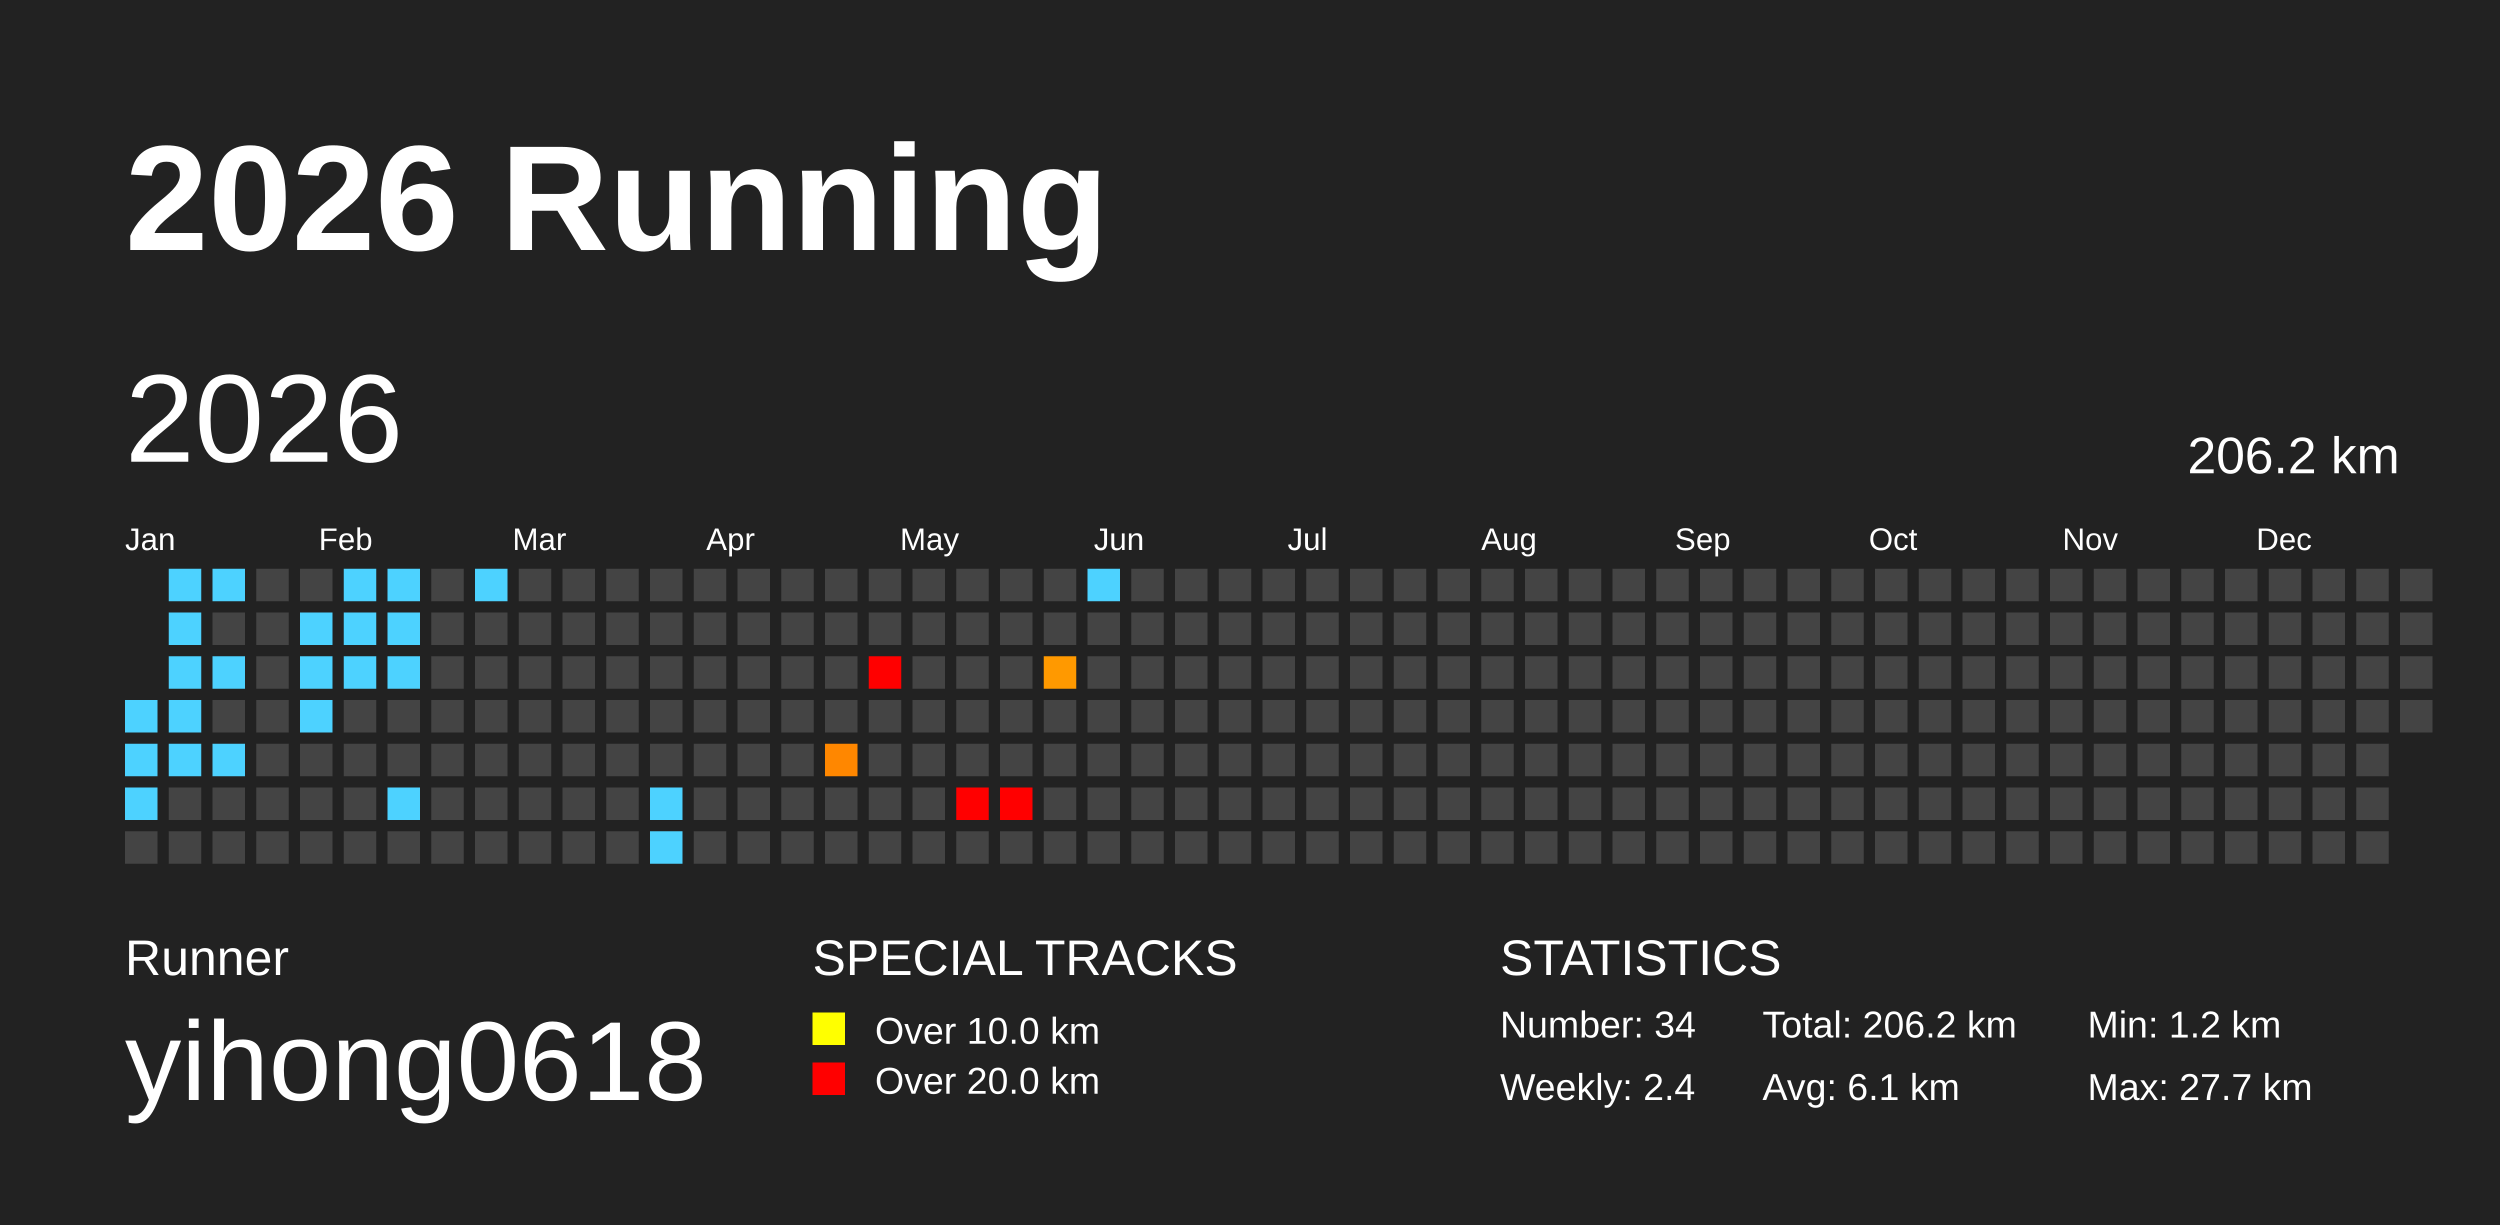
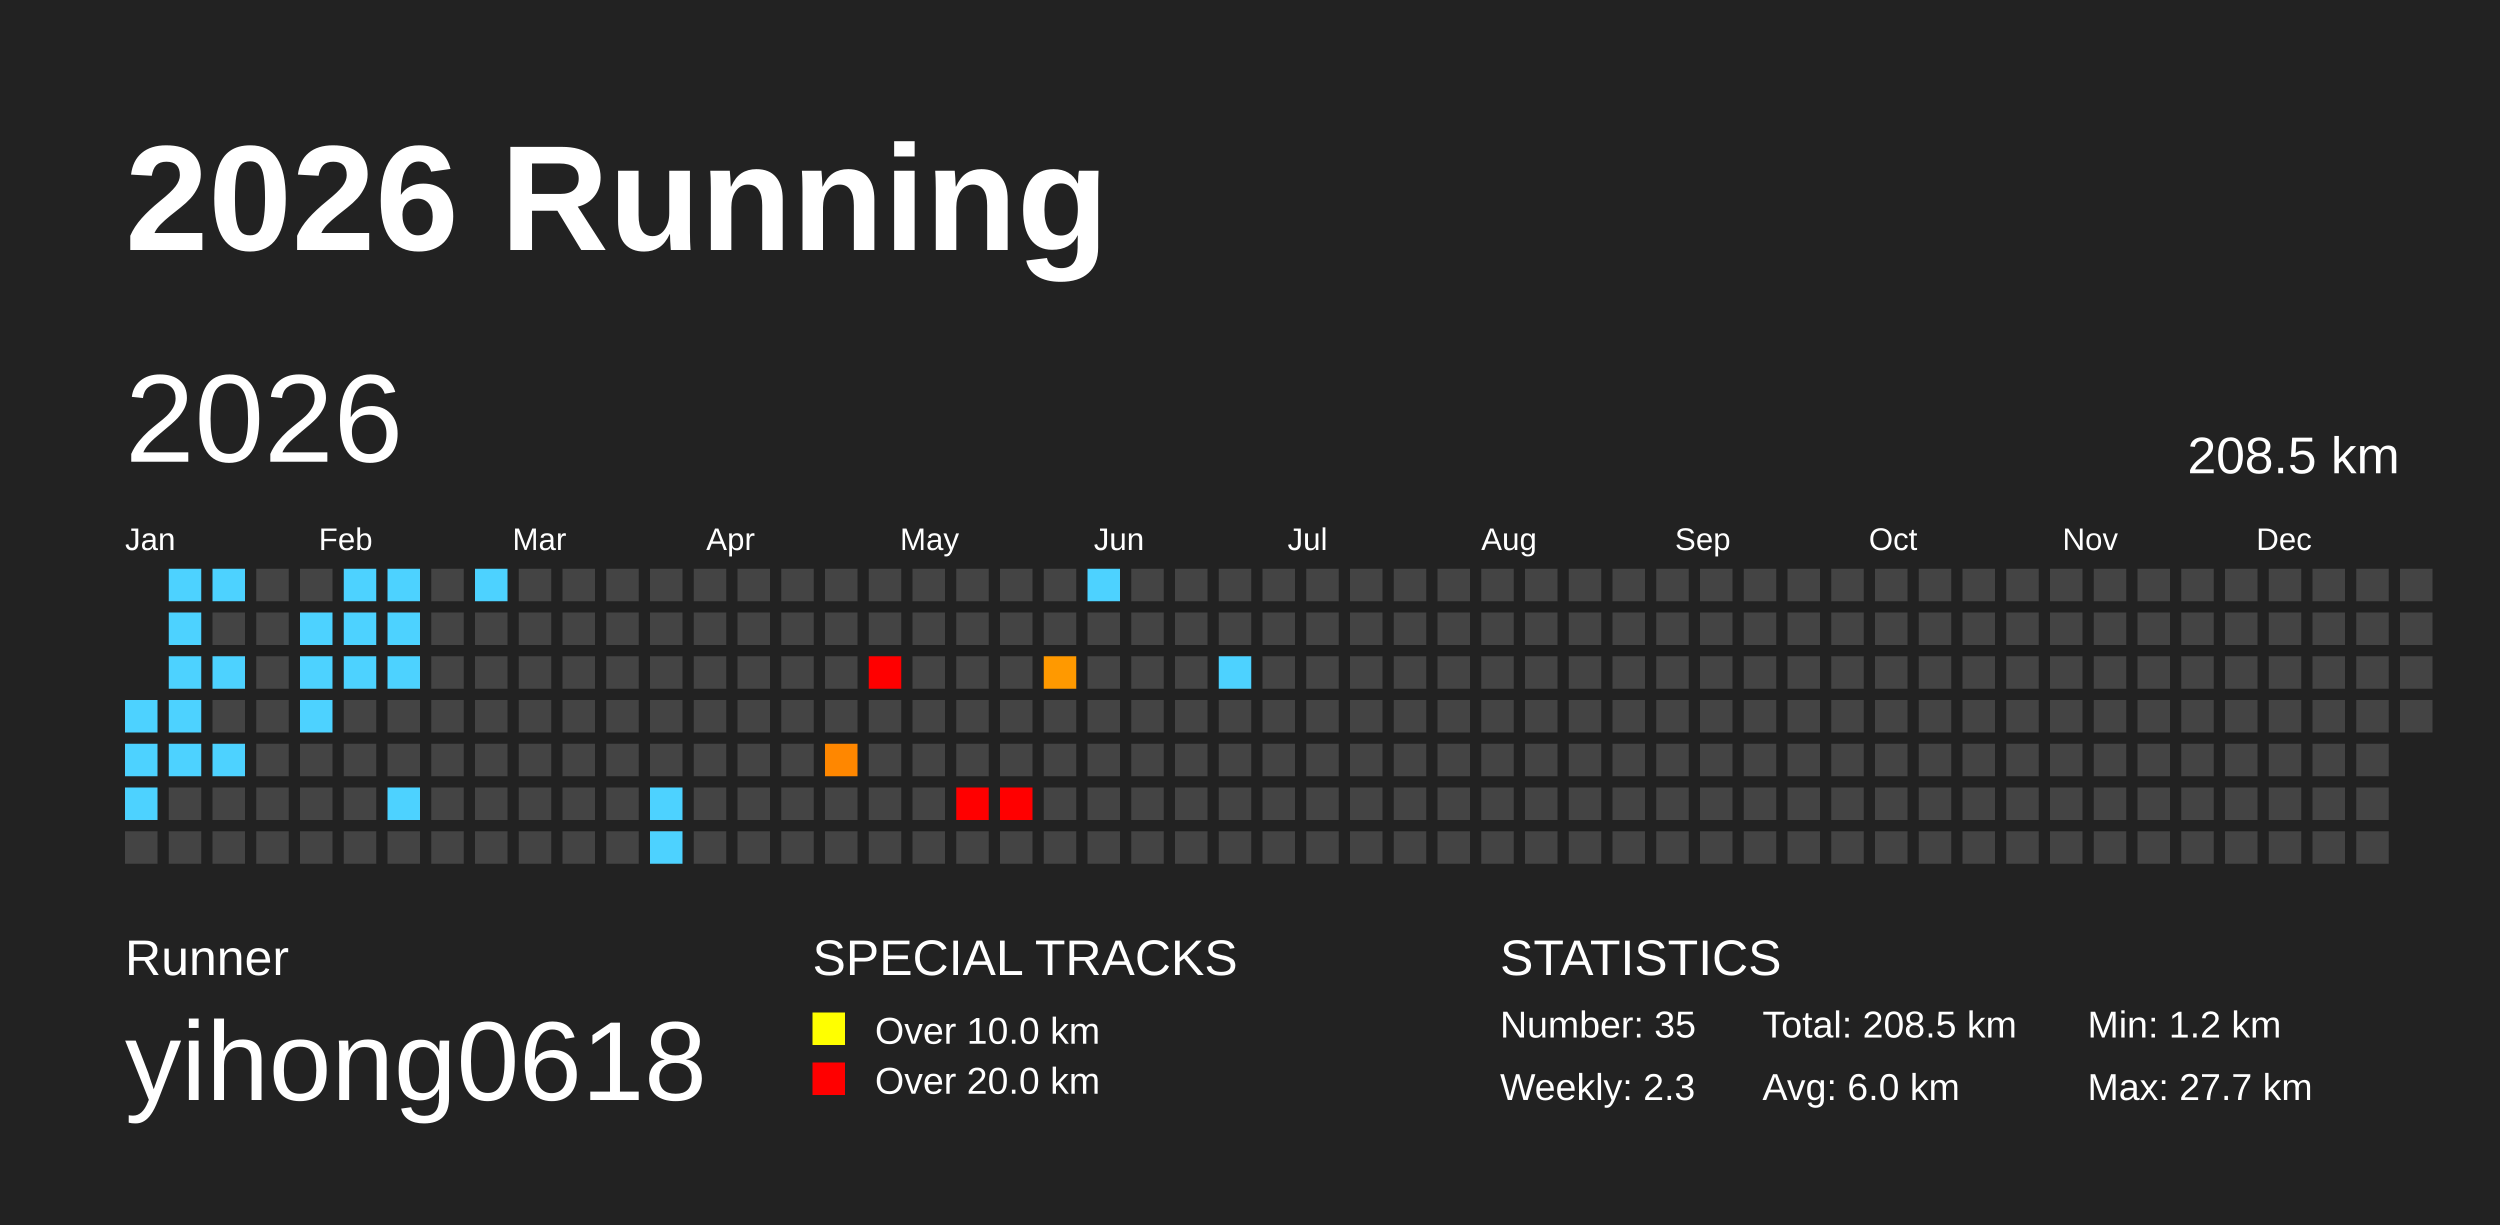
<svg xmlns="http://www.w3.org/2000/svg" baseProfile="full" height="98mm" version="1.1" viewBox="0,0,200,98" width="200mm">
  <defs />
  <rect fill="#222222" height="98" width="200" x="0" y="0" />
  <text fill="#FFFFFF" style="font-size:12px; font-family:Arial; font-weight:bold;" x="10" y="20">2026 Running</text>
  <text fill="#FFFFFF" style="font-size:4px; font-family:Arial" x="10" y="78">Runner</text>
  <text fill="#FFFFFF" style="font-size:9px; font-family:Arial" x="10" y="88">yihong0618</text>
  <text fill="#FFFFFF" style="font-size:4px; font-family:Arial" x="65" y="78">SPECIAL TRACKS</text>
  <rect fill="yellow" height="2.6" width="2.6" x="65" y="81" />
  <text fill="#FFFFFF" style="font-size:3px; font-family:Arial" x="70" y="83.5">Over 10.0 km</text>
  <rect fill="red" height="2.6" width="2.6" x="65" y="85" />
  <text fill="#FFFFFF" style="font-size:3px; font-family:Arial" x="70" y="87.5">Over 20.0 km</text>
  <text fill="#FFFFFF" style="font-size:4px; font-family:Arial" x="120" y="78">STATISTICS</text>
-   <text fill="#FFFFFF" style="font-size:3px; font-family:Arial" x="120" y="83">Number: 34</text>
-   <text fill="#FFFFFF" style="font-size:3px; font-family:Arial" x="120" y="88">Weekly: 2.4</text>
-   <text fill="#FFFFFF" style="font-size:3px; font-family:Arial" x="141" y="83">Total: 206.2 km</text>
-   <text fill="#FFFFFF" style="font-size:3px; font-family:Arial" x="141" y="88">Avg: 6.1 km</text>
+   <text fill="#FFFFFF" style="font-size:3px; font-family:Arial" x="120" y="83">Number: 35</text>
+   <text fill="#FFFFFF" style="font-size:3px; font-family:Arial" x="120" y="88">Weekly: 2.3</text>
+   <text fill="#FFFFFF" style="font-size:3px; font-family:Arial" x="141" y="83">Total: 208.5 km</text>
+   <text fill="#FFFFFF" style="font-size:3px; font-family:Arial" x="141" y="88">Avg: 6.0 km</text>
  <text fill="#FFFFFF" style="font-size:3px; font-family:Arial" x="167" y="83">Min: 1.2 km</text>
  <text fill="#FFFFFF" style="font-size:3px; font-family:Arial" x="167" y="88">Max: 27.7 km</text>
  <text dominant-baseline="hanging" fill="#FFFFFF" style="font-size:10.0px; font-family:Arial;" x="10" y="30">2026</text>
-   <text dominant-baseline="hanging" fill="#FFFFFF" style="font-size:4.125px; font-family:Arial;" x="175" y="35">206.2 km</text>
+   <text dominant-baseline="hanging" fill="#FFFFFF" style="font-size:4.125px; font-family:Arial;" x="175" y="35">208.5 km</text>
  <text fill="#FFFFFF" style="font-size:2.5px; font-family:Arial" x="10.0" y="44">Jan</text>
  <text fill="#FFFFFF" style="font-size:2.5px; font-family:Arial" x="25.5" y="44">Feb</text>
  <text fill="#FFFFFF" style="font-size:2.5px; font-family:Arial" x="41.0" y="44">Mar</text>
  <text fill="#FFFFFF" style="font-size:2.5px; font-family:Arial" x="56.5" y="44">Apr</text>
  <text fill="#FFFFFF" style="font-size:2.5px; font-family:Arial" x="72.0" y="44">May</text>
  <text fill="#FFFFFF" style="font-size:2.5px; font-family:Arial" x="87.5" y="44">Jun</text>
  <text fill="#FFFFFF" style="font-size:2.5px; font-family:Arial" x="103.0" y="44">Jul</text>
  <text fill="#FFFFFF" style="font-size:2.5px; font-family:Arial" x="118.5" y="44">Aug</text>
  <text fill="#FFFFFF" style="font-size:2.5px; font-family:Arial" x="134.0" y="44">Sep</text>
  <text fill="#FFFFFF" style="font-size:2.5px; font-family:Arial" x="149.5" y="44">Oct</text>
  <text fill="#FFFFFF" style="font-size:2.5px; font-family:Arial" x="165.0" y="44">Nov</text>
  <text fill="#FFFFFF" style="font-size:2.5px; font-family:Arial" x="180.5" y="44">Dec</text>
  <rect fill="#4dd2ff" height="2.6" width="2.6" x="10.0" y="56.0" />
  <rect fill="#4dd2ff" height="2.6" width="2.6" x="10.0" y="59.5" />
  <rect fill="#4dd2ff" height="2.6" width="2.6" x="10.0" y="63.0" />
  <rect fill="#444444" height="2.6" width="2.6" x="10.0" y="66.5" />
  <rect fill="#4dd2ff" height="2.6" width="2.6" x="13.5" y="45.5" />
  <rect fill="#4dd2ff" height="2.6" width="2.6" x="13.5" y="49.0" />
  <rect fill="#4dd2ff" height="2.6" width="2.6" x="13.5" y="52.5" />
  <rect fill="#4dd2ff" height="2.6" width="2.6" x="13.5" y="56.0" />
  <rect fill="#4dd2ff" height="2.6" width="2.6" x="13.5" y="59.5" />
  <rect fill="#444444" height="2.6" width="2.6" x="13.5" y="63.0" />
  <rect fill="#444444" height="2.6" width="2.6" x="13.5" y="66.5" />
  <rect fill="#4dd2ff" height="2.6" width="2.6" x="17.0" y="45.5" />
  <rect fill="#444444" height="2.6" width="2.6" x="17.0" y="49.0" />
  <rect fill="#4dd2ff" height="2.6" width="2.6" x="17.0" y="52.5" />
  <rect fill="#444444" height="2.6" width="2.6" x="17.0" y="56.0" />
  <rect fill="#4dd2ff" height="2.6" width="2.6" x="17.0" y="59.5" />
  <rect fill="#444444" height="2.6" width="2.6" x="17.0" y="63.0" />
  <rect fill="#444444" height="2.6" width="2.6" x="17.0" y="66.5" />
  <rect fill="#444444" height="2.6" width="2.6" x="20.5" y="45.5" />
  <rect fill="#444444" height="2.6" width="2.6" x="20.5" y="49.0" />
  <rect fill="#444444" height="2.6" width="2.6" x="20.5" y="52.5" />
  <rect fill="#444444" height="2.6" width="2.6" x="20.5" y="56.0" />
  <rect fill="#444444" height="2.6" width="2.6" x="20.5" y="59.5" />
  <rect fill="#444444" height="2.6" width="2.6" x="20.5" y="63.0" />
  <rect fill="#444444" height="2.6" width="2.6" x="20.5" y="66.5" />
  <rect fill="#444444" height="2.6" width="2.6" x="24.0" y="45.5" />
  <rect fill="#4dd2ff" height="2.6" width="2.6" x="24.0" y="49.0" />
  <rect fill="#4dd2ff" height="2.6" width="2.6" x="24.0" y="52.5" />
  <rect fill="#4dd2ff" height="2.6" width="2.6" x="24.0" y="56.0" />
  <rect fill="#444444" height="2.6" width="2.6" x="24.0" y="59.5" />
  <rect fill="#444444" height="2.6" width="2.6" x="24.0" y="63.0" />
  <rect fill="#444444" height="2.6" width="2.6" x="24.0" y="66.5" />
  <rect fill="#4dd2ff" height="2.6" width="2.6" x="27.5" y="45.5" />
  <rect fill="#4dd2ff" height="2.6" width="2.6" x="27.5" y="49.0" />
  <rect fill="#4dd2ff" height="2.6" width="2.6" x="27.5" y="52.5" />
  <rect fill="#444444" height="2.6" width="2.6" x="27.5" y="56.0" />
  <rect fill="#444444" height="2.6" width="2.6" x="27.5" y="59.5" />
  <rect fill="#444444" height="2.6" width="2.6" x="27.5" y="63.0" />
  <rect fill="#444444" height="2.6" width="2.6" x="27.5" y="66.5" />
  <rect fill="#4dd2ff" height="2.6" width="2.6" x="31.0" y="45.5" />
  <rect fill="#4dd2ff" height="2.6" width="2.6" x="31.0" y="49.0" />
  <rect fill="#4dd2ff" height="2.6" width="2.6" x="31.0" y="52.5" />
  <rect fill="#444444" height="2.6" width="2.6" x="31.0" y="56.0" />
  <rect fill="#444444" height="2.6" width="2.6" x="31.0" y="59.5" />
  <rect fill="#4dd2ff" height="2.6" width="2.6" x="31.0" y="63.0" />
  <rect fill="#444444" height="2.6" width="2.6" x="31.0" y="66.5" />
  <rect fill="#444444" height="2.6" width="2.6" x="34.5" y="45.5" />
  <rect fill="#444444" height="2.6" width="2.6" x="34.5" y="49.0" />
  <rect fill="#444444" height="2.6" width="2.6" x="34.5" y="52.5" />
  <rect fill="#444444" height="2.6" width="2.6" x="34.5" y="56.0" />
  <rect fill="#444444" height="2.6" width="2.6" x="34.5" y="59.5" />
  <rect fill="#444444" height="2.6" width="2.6" x="34.5" y="63.0" />
  <rect fill="#444444" height="2.6" width="2.6" x="34.5" y="66.5" />
  <rect fill="#4dd2ff" height="2.6" width="2.6" x="38.0" y="45.5" />
  <rect fill="#444444" height="2.6" width="2.6" x="38.0" y="49.0" />
  <rect fill="#444444" height="2.6" width="2.6" x="38.0" y="52.5" />
  <rect fill="#444444" height="2.6" width="2.6" x="38.0" y="56.0" />
  <rect fill="#444444" height="2.6" width="2.6" x="38.0" y="59.5" />
  <rect fill="#444444" height="2.6" width="2.6" x="38.0" y="63.0" />
  <rect fill="#444444" height="2.6" width="2.6" x="38.0" y="66.5" />
  <rect fill="#444444" height="2.6" width="2.6" x="41.5" y="45.5" />
  <rect fill="#444444" height="2.6" width="2.6" x="41.5" y="49.0" />
  <rect fill="#444444" height="2.6" width="2.6" x="41.5" y="52.5" />
  <rect fill="#444444" height="2.6" width="2.6" x="41.5" y="56.0" />
  <rect fill="#444444" height="2.6" width="2.6" x="41.5" y="59.5" />
  <rect fill="#444444" height="2.6" width="2.6" x="41.5" y="63.0" />
  <rect fill="#444444" height="2.6" width="2.6" x="41.5" y="66.5" />
  <rect fill="#444444" height="2.6" width="2.6" x="45.0" y="45.5" />
  <rect fill="#444444" height="2.6" width="2.6" x="45.0" y="49.0" />
  <rect fill="#444444" height="2.6" width="2.6" x="45.0" y="52.5" />
  <rect fill="#444444" height="2.6" width="2.6" x="45.0" y="56.0" />
  <rect fill="#444444" height="2.6" width="2.6" x="45.0" y="59.5" />
  <rect fill="#444444" height="2.6" width="2.6" x="45.0" y="63.0" />
  <rect fill="#444444" height="2.6" width="2.6" x="45.0" y="66.5" />
  <rect fill="#444444" height="2.6" width="2.6" x="48.5" y="45.5" />
  <rect fill="#444444" height="2.6" width="2.6" x="48.5" y="49.0" />
  <rect fill="#444444" height="2.6" width="2.6" x="48.5" y="52.5" />
  <rect fill="#444444" height="2.6" width="2.6" x="48.5" y="56.0" />
  <rect fill="#444444" height="2.6" width="2.6" x="48.5" y="59.5" />
  <rect fill="#444444" height="2.6" width="2.6" x="48.5" y="63.0" />
  <rect fill="#444444" height="2.6" width="2.6" x="48.5" y="66.5" />
  <rect fill="#444444" height="2.6" width="2.6" x="52.0" y="45.5" />
  <rect fill="#444444" height="2.6" width="2.6" x="52.0" y="49.0" />
  <rect fill="#444444" height="2.6" width="2.6" x="52.0" y="52.5" />
  <rect fill="#444444" height="2.6" width="2.6" x="52.0" y="56.0" />
  <rect fill="#444444" height="2.6" width="2.6" x="52.0" y="59.5" />
  <rect fill="#4dd2ff" height="2.6" width="2.6" x="52.0" y="63.0" />
  <rect fill="#4dd2ff" height="2.6" width="2.6" x="52.0" y="66.5" />
  <rect fill="#444444" height="2.6" width="2.6" x="55.5" y="45.5" />
  <rect fill="#444444" height="2.6" width="2.6" x="55.5" y="49.0" />
  <rect fill="#444444" height="2.6" width="2.6" x="55.5" y="52.5" />
  <rect fill="#444444" height="2.6" width="2.6" x="55.5" y="56.0" />
  <rect fill="#444444" height="2.6" width="2.6" x="55.5" y="59.5" />
  <rect fill="#444444" height="2.6" width="2.6" x="55.5" y="63.0" />
  <rect fill="#444444" height="2.6" width="2.6" x="55.5" y="66.5" />
  <rect fill="#444444" height="2.6" width="2.6" x="59.0" y="45.5" />
  <rect fill="#444444" height="2.6" width="2.6" x="59.0" y="49.0" />
  <rect fill="#444444" height="2.6" width="2.6" x="59.0" y="52.5" />
  <rect fill="#444444" height="2.6" width="2.6" x="59.0" y="56.0" />
  <rect fill="#444444" height="2.6" width="2.6" x="59.0" y="59.5" />
  <rect fill="#444444" height="2.6" width="2.6" x="59.0" y="63.0" />
  <rect fill="#444444" height="2.6" width="2.6" x="59.0" y="66.5" />
  <rect fill="#444444" height="2.6" width="2.6" x="62.5" y="45.5" />
  <rect fill="#444444" height="2.6" width="2.6" x="62.5" y="49.0" />
  <rect fill="#444444" height="2.6" width="2.6" x="62.5" y="52.5" />
  <rect fill="#444444" height="2.6" width="2.6" x="62.5" y="56.0" />
  <rect fill="#444444" height="2.6" width="2.6" x="62.5" y="59.5" />
  <rect fill="#444444" height="2.6" width="2.6" x="62.5" y="63.0" />
  <rect fill="#444444" height="2.6" width="2.6" x="62.5" y="66.5" />
  <rect fill="#444444" height="2.6" width="2.6" x="66.0" y="45.5" />
  <rect fill="#444444" height="2.6" width="2.6" x="66.0" y="49.0" />
  <rect fill="#444444" height="2.6" width="2.6" x="66.0" y="52.5" />
  <rect fill="#444444" height="2.6" width="2.6" x="66.0" y="56.0" />
  <rect fill="#ff8700" height="2.6" width="2.6" x="66.0" y="59.5" />
  <rect fill="#444444" height="2.6" width="2.6" x="66.0" y="63.0" />
  <rect fill="#444444" height="2.6" width="2.6" x="66.0" y="66.5" />
  <rect fill="#444444" height="2.6" width="2.6" x="69.5" y="45.5" />
  <rect fill="#444444" height="2.6" width="2.6" x="69.5" y="49.0" />
  <rect fill="red" height="2.6" width="2.6" x="69.5" y="52.5" />
  <rect fill="#444444" height="2.6" width="2.6" x="69.5" y="56.0" />
  <rect fill="#444444" height="2.6" width="2.6" x="69.5" y="59.5" />
  <rect fill="#444444" height="2.6" width="2.6" x="69.5" y="63.0" />
  <rect fill="#444444" height="2.6" width="2.6" x="69.5" y="66.5" />
  <rect fill="#444444" height="2.6" width="2.6" x="73.0" y="45.5" />
  <rect fill="#444444" height="2.6" width="2.6" x="73.0" y="49.0" />
  <rect fill="#444444" height="2.6" width="2.6" x="73.0" y="52.5" />
  <rect fill="#444444" height="2.6" width="2.6" x="73.0" y="56.0" />
  <rect fill="#444444" height="2.6" width="2.6" x="73.0" y="59.5" />
  <rect fill="#444444" height="2.6" width="2.6" x="73.0" y="63.0" />
  <rect fill="#444444" height="2.6" width="2.6" x="73.0" y="66.5" />
  <rect fill="#444444" height="2.6" width="2.6" x="76.5" y="45.5" />
  <rect fill="#444444" height="2.6" width="2.6" x="76.5" y="49.0" />
  <rect fill="#444444" height="2.6" width="2.6" x="76.5" y="52.5" />
  <rect fill="#444444" height="2.6" width="2.6" x="76.5" y="56.0" />
  <rect fill="#444444" height="2.6" width="2.6" x="76.5" y="59.5" />
  <rect fill="red" height="2.6" width="2.6" x="76.5" y="63.0" />
  <rect fill="#444444" height="2.6" width="2.6" x="76.5" y="66.5" />
  <rect fill="#444444" height="2.6" width="2.6" x="80.0" y="45.5" />
  <rect fill="#444444" height="2.6" width="2.6" x="80.0" y="49.0" />
  <rect fill="#444444" height="2.6" width="2.6" x="80.0" y="52.5" />
  <rect fill="#444444" height="2.6" width="2.6" x="80.0" y="56.0" />
  <rect fill="#444444" height="2.6" width="2.6" x="80.0" y="59.5" />
  <rect fill="red" height="2.6" width="2.6" x="80.0" y="63.0" />
  <rect fill="#444444" height="2.6" width="2.6" x="80.0" y="66.5" />
  <rect fill="#444444" height="2.6" width="2.6" x="83.5" y="45.5" />
  <rect fill="#444444" height="2.6" width="2.6" x="83.5" y="49.0" />
  <rect fill="#ff9900" height="2.6" width="2.6" x="83.5" y="52.5" />
  <rect fill="#444444" height="2.6" width="2.6" x="83.5" y="56.0" />
  <rect fill="#444444" height="2.6" width="2.6" x="83.5" y="59.5" />
  <rect fill="#444444" height="2.6" width="2.6" x="83.5" y="63.0" />
  <rect fill="#444444" height="2.6" width="2.6" x="83.5" y="66.5" />
  <rect fill="#4dd2ff" height="2.6" width="2.6" x="87.0" y="45.5" />
  <rect fill="#444444" height="2.6" width="2.6" x="87.0" y="49.0" />
  <rect fill="#444444" height="2.6" width="2.6" x="87.0" y="52.5" />
  <rect fill="#444444" height="2.6" width="2.6" x="87.0" y="56.0" />
  <rect fill="#444444" height="2.6" width="2.6" x="87.0" y="59.5" />
  <rect fill="#444444" height="2.6" width="2.6" x="87.0" y="63.0" />
  <rect fill="#444444" height="2.6" width="2.6" x="87.0" y="66.5" />
  <rect fill="#444444" height="2.6" width="2.6" x="90.5" y="45.5" />
  <rect fill="#444444" height="2.6" width="2.6" x="90.5" y="49.0" />
  <rect fill="#444444" height="2.6" width="2.6" x="90.5" y="52.5" />
  <rect fill="#444444" height="2.6" width="2.6" x="90.5" y="56.0" />
  <rect fill="#444444" height="2.6" width="2.6" x="90.5" y="59.5" />
  <rect fill="#444444" height="2.6" width="2.6" x="90.5" y="63.0" />
  <rect fill="#444444" height="2.6" width="2.6" x="90.5" y="66.5" />
  <rect fill="#444444" height="2.6" width="2.6" x="94.0" y="45.5" />
  <rect fill="#444444" height="2.6" width="2.6" x="94.0" y="49.0" />
  <rect fill="#444444" height="2.6" width="2.6" x="94.0" y="52.5" />
  <rect fill="#444444" height="2.6" width="2.6" x="94.0" y="56.0" />
  <rect fill="#444444" height="2.6" width="2.6" x="94.0" y="59.5" />
  <rect fill="#444444" height="2.6" width="2.6" x="94.0" y="63.0" />
  <rect fill="#444444" height="2.6" width="2.6" x="94.0" y="66.5" />
  <rect fill="#444444" height="2.6" width="2.6" x="97.5" y="45.5" />
  <rect fill="#444444" height="2.6" width="2.6" x="97.5" y="49.0" />
-   <rect fill="#444444" height="2.6" width="2.6" x="97.5" y="52.5" />
+   <rect fill="#4dd2ff" height="2.6" width="2.6" x="97.5" y="52.5" />
  <rect fill="#444444" height="2.6" width="2.6" x="97.5" y="56.0" />
  <rect fill="#444444" height="2.6" width="2.6" x="97.5" y="59.5" />
  <rect fill="#444444" height="2.6" width="2.6" x="97.5" y="63.0" />
  <rect fill="#444444" height="2.6" width="2.6" x="97.5" y="66.5" />
  <rect fill="#444444" height="2.6" width="2.6" x="101.0" y="45.5" />
  <rect fill="#444444" height="2.6" width="2.6" x="101.0" y="49.0" />
  <rect fill="#444444" height="2.6" width="2.6" x="101.0" y="52.5" />
  <rect fill="#444444" height="2.6" width="2.6" x="101.0" y="56.0" />
  <rect fill="#444444" height="2.6" width="2.6" x="101.0" y="59.5" />
  <rect fill="#444444" height="2.6" width="2.6" x="101.0" y="63.0" />
  <rect fill="#444444" height="2.6" width="2.6" x="101.0" y="66.5" />
  <rect fill="#444444" height="2.6" width="2.6" x="104.5" y="45.5" />
  <rect fill="#444444" height="2.6" width="2.6" x="104.5" y="49.0" />
  <rect fill="#444444" height="2.6" width="2.6" x="104.5" y="52.5" />
  <rect fill="#444444" height="2.6" width="2.6" x="104.5" y="56.0" />
  <rect fill="#444444" height="2.6" width="2.6" x="104.5" y="59.5" />
  <rect fill="#444444" height="2.6" width="2.6" x="104.5" y="63.0" />
  <rect fill="#444444" height="2.6" width="2.6" x="104.5" y="66.5" />
  <rect fill="#444444" height="2.6" width="2.6" x="108.0" y="45.5" />
  <rect fill="#444444" height="2.6" width="2.6" x="108.0" y="49.0" />
  <rect fill="#444444" height="2.6" width="2.6" x="108.0" y="52.5" />
  <rect fill="#444444" height="2.6" width="2.6" x="108.0" y="56.0" />
  <rect fill="#444444" height="2.6" width="2.6" x="108.0" y="59.5" />
  <rect fill="#444444" height="2.6" width="2.6" x="108.0" y="63.0" />
  <rect fill="#444444" height="2.6" width="2.6" x="108.0" y="66.5" />
  <rect fill="#444444" height="2.6" width="2.6" x="111.5" y="45.5" />
  <rect fill="#444444" height="2.6" width="2.6" x="111.5" y="49.0" />
  <rect fill="#444444" height="2.6" width="2.6" x="111.5" y="52.5" />
  <rect fill="#444444" height="2.6" width="2.6" x="111.5" y="56.0" />
  <rect fill="#444444" height="2.6" width="2.6" x="111.5" y="59.5" />
  <rect fill="#444444" height="2.6" width="2.6" x="111.5" y="63.0" />
  <rect fill="#444444" height="2.6" width="2.6" x="111.5" y="66.5" />
  <rect fill="#444444" height="2.6" width="2.6" x="115.0" y="45.5" />
  <rect fill="#444444" height="2.6" width="2.6" x="115.0" y="49.0" />
  <rect fill="#444444" height="2.6" width="2.6" x="115.0" y="52.5" />
  <rect fill="#444444" height="2.6" width="2.6" x="115.0" y="56.0" />
  <rect fill="#444444" height="2.6" width="2.6" x="115.0" y="59.5" />
  <rect fill="#444444" height="2.6" width="2.6" x="115.0" y="63.0" />
  <rect fill="#444444" height="2.6" width="2.6" x="115.0" y="66.5" />
  <rect fill="#444444" height="2.6" width="2.6" x="118.5" y="45.5" />
  <rect fill="#444444" height="2.6" width="2.6" x="118.5" y="49.0" />
  <rect fill="#444444" height="2.6" width="2.6" x="118.5" y="52.5" />
  <rect fill="#444444" height="2.6" width="2.6" x="118.5" y="56.0" />
  <rect fill="#444444" height="2.6" width="2.6" x="118.5" y="59.5" />
  <rect fill="#444444" height="2.6" width="2.6" x="118.5" y="63.0" />
  <rect fill="#444444" height="2.6" width="2.6" x="118.5" y="66.5" />
  <rect fill="#444444" height="2.6" width="2.6" x="122.0" y="45.5" />
  <rect fill="#444444" height="2.6" width="2.6" x="122.0" y="49.0" />
  <rect fill="#444444" height="2.6" width="2.6" x="122.0" y="52.5" />
  <rect fill="#444444" height="2.6" width="2.6" x="122.0" y="56.0" />
  <rect fill="#444444" height="2.6" width="2.6" x="122.0" y="59.5" />
  <rect fill="#444444" height="2.6" width="2.6" x="122.0" y="63.0" />
  <rect fill="#444444" height="2.6" width="2.6" x="122.0" y="66.5" />
  <rect fill="#444444" height="2.6" width="2.6" x="125.5" y="45.5" />
  <rect fill="#444444" height="2.6" width="2.6" x="125.5" y="49.0" />
  <rect fill="#444444" height="2.6" width="2.6" x="125.5" y="52.5" />
  <rect fill="#444444" height="2.6" width="2.6" x="125.5" y="56.0" />
  <rect fill="#444444" height="2.6" width="2.6" x="125.5" y="59.5" />
  <rect fill="#444444" height="2.6" width="2.6" x="125.5" y="63.0" />
  <rect fill="#444444" height="2.6" width="2.6" x="125.5" y="66.5" />
  <rect fill="#444444" height="2.6" width="2.6" x="129.0" y="45.5" />
  <rect fill="#444444" height="2.6" width="2.6" x="129.0" y="49.0" />
  <rect fill="#444444" height="2.6" width="2.6" x="129.0" y="52.5" />
  <rect fill="#444444" height="2.6" width="2.6" x="129.0" y="56.0" />
  <rect fill="#444444" height="2.6" width="2.6" x="129.0" y="59.5" />
  <rect fill="#444444" height="2.6" width="2.6" x="129.0" y="63.0" />
  <rect fill="#444444" height="2.6" width="2.6" x="129.0" y="66.5" />
  <rect fill="#444444" height="2.6" width="2.6" x="132.5" y="45.5" />
  <rect fill="#444444" height="2.6" width="2.6" x="132.5" y="49.0" />
  <rect fill="#444444" height="2.6" width="2.6" x="132.5" y="52.5" />
  <rect fill="#444444" height="2.6" width="2.6" x="132.5" y="56.0" />
  <rect fill="#444444" height="2.6" width="2.6" x="132.5" y="59.5" />
  <rect fill="#444444" height="2.6" width="2.6" x="132.5" y="63.0" />
  <rect fill="#444444" height="2.6" width="2.6" x="132.5" y="66.5" />
  <rect fill="#444444" height="2.6" width="2.6" x="136.0" y="45.5" />
  <rect fill="#444444" height="2.6" width="2.6" x="136.0" y="49.0" />
  <rect fill="#444444" height="2.6" width="2.6" x="136.0" y="52.5" />
  <rect fill="#444444" height="2.6" width="2.6" x="136.0" y="56.0" />
  <rect fill="#444444" height="2.6" width="2.6" x="136.0" y="59.5" />
  <rect fill="#444444" height="2.6" width="2.6" x="136.0" y="63.0" />
  <rect fill="#444444" height="2.6" width="2.6" x="136.0" y="66.5" />
  <rect fill="#444444" height="2.6" width="2.6" x="139.5" y="45.5" />
  <rect fill="#444444" height="2.6" width="2.6" x="139.5" y="49.0" />
  <rect fill="#444444" height="2.6" width="2.6" x="139.5" y="52.5" />
  <rect fill="#444444" height="2.6" width="2.6" x="139.5" y="56.0" />
  <rect fill="#444444" height="2.6" width="2.6" x="139.5" y="59.5" />
  <rect fill="#444444" height="2.6" width="2.6" x="139.5" y="63.0" />
  <rect fill="#444444" height="2.6" width="2.6" x="139.5" y="66.5" />
  <rect fill="#444444" height="2.6" width="2.6" x="143.0" y="45.5" />
  <rect fill="#444444" height="2.6" width="2.6" x="143.0" y="49.0" />
  <rect fill="#444444" height="2.6" width="2.6" x="143.0" y="52.5" />
  <rect fill="#444444" height="2.6" width="2.6" x="143.0" y="56.0" />
  <rect fill="#444444" height="2.6" width="2.6" x="143.0" y="59.5" />
  <rect fill="#444444" height="2.6" width="2.6" x="143.0" y="63.0" />
  <rect fill="#444444" height="2.6" width="2.6" x="143.0" y="66.5" />
  <rect fill="#444444" height="2.6" width="2.6" x="146.5" y="45.5" />
  <rect fill="#444444" height="2.6" width="2.6" x="146.5" y="49.0" />
  <rect fill="#444444" height="2.6" width="2.6" x="146.5" y="52.5" />
  <rect fill="#444444" height="2.6" width="2.6" x="146.5" y="56.0" />
  <rect fill="#444444" height="2.6" width="2.6" x="146.5" y="59.5" />
  <rect fill="#444444" height="2.6" width="2.6" x="146.5" y="63.0" />
  <rect fill="#444444" height="2.6" width="2.6" x="146.5" y="66.5" />
  <rect fill="#444444" height="2.6" width="2.6" x="150.0" y="45.5" />
  <rect fill="#444444" height="2.6" width="2.6" x="150.0" y="49.0" />
  <rect fill="#444444" height="2.6" width="2.6" x="150.0" y="52.5" />
  <rect fill="#444444" height="2.6" width="2.6" x="150.0" y="56.0" />
  <rect fill="#444444" height="2.6" width="2.6" x="150.0" y="59.5" />
  <rect fill="#444444" height="2.6" width="2.6" x="150.0" y="63.0" />
  <rect fill="#444444" height="2.6" width="2.6" x="150.0" y="66.5" />
  <rect fill="#444444" height="2.6" width="2.6" x="153.5" y="45.5" />
  <rect fill="#444444" height="2.6" width="2.6" x="153.5" y="49.0" />
  <rect fill="#444444" height="2.6" width="2.6" x="153.5" y="52.5" />
  <rect fill="#444444" height="2.6" width="2.6" x="153.5" y="56.0" />
  <rect fill="#444444" height="2.6" width="2.6" x="153.5" y="59.5" />
  <rect fill="#444444" height="2.6" width="2.6" x="153.5" y="63.0" />
  <rect fill="#444444" height="2.6" width="2.6" x="153.5" y="66.5" />
  <rect fill="#444444" height="2.6" width="2.6" x="157.0" y="45.5" />
  <rect fill="#444444" height="2.6" width="2.6" x="157.0" y="49.0" />
  <rect fill="#444444" height="2.6" width="2.6" x="157.0" y="52.5" />
  <rect fill="#444444" height="2.6" width="2.6" x="157.0" y="56.0" />
  <rect fill="#444444" height="2.6" width="2.6" x="157.0" y="59.5" />
  <rect fill="#444444" height="2.6" width="2.6" x="157.0" y="63.0" />
  <rect fill="#444444" height="2.6" width="2.6" x="157.0" y="66.5" />
  <rect fill="#444444" height="2.6" width="2.6" x="160.5" y="45.5" />
  <rect fill="#444444" height="2.6" width="2.6" x="160.5" y="49.0" />
  <rect fill="#444444" height="2.6" width="2.6" x="160.5" y="52.5" />
  <rect fill="#444444" height="2.6" width="2.6" x="160.5" y="56.0" />
  <rect fill="#444444" height="2.6" width="2.6" x="160.5" y="59.5" />
  <rect fill="#444444" height="2.6" width="2.6" x="160.5" y="63.0" />
  <rect fill="#444444" height="2.6" width="2.6" x="160.5" y="66.5" />
  <rect fill="#444444" height="2.6" width="2.6" x="164.0" y="45.5" />
  <rect fill="#444444" height="2.6" width="2.6" x="164.0" y="49.0" />
  <rect fill="#444444" height="2.6" width="2.6" x="164.0" y="52.5" />
  <rect fill="#444444" height="2.6" width="2.6" x="164.0" y="56.0" />
  <rect fill="#444444" height="2.6" width="2.6" x="164.0" y="59.5" />
  <rect fill="#444444" height="2.6" width="2.6" x="164.0" y="63.0" />
  <rect fill="#444444" height="2.6" width="2.6" x="164.0" y="66.5" />
  <rect fill="#444444" height="2.6" width="2.6" x="167.5" y="45.5" />
  <rect fill="#444444" height="2.6" width="2.6" x="167.5" y="49.0" />
  <rect fill="#444444" height="2.6" width="2.6" x="167.5" y="52.5" />
  <rect fill="#444444" height="2.6" width="2.6" x="167.5" y="56.0" />
  <rect fill="#444444" height="2.6" width="2.6" x="167.5" y="59.5" />
  <rect fill="#444444" height="2.6" width="2.6" x="167.5" y="63.0" />
  <rect fill="#444444" height="2.6" width="2.6" x="167.5" y="66.5" />
  <rect fill="#444444" height="2.6" width="2.6" x="171.0" y="45.5" />
  <rect fill="#444444" height="2.6" width="2.6" x="171.0" y="49.0" />
  <rect fill="#444444" height="2.6" width="2.6" x="171.0" y="52.5" />
  <rect fill="#444444" height="2.6" width="2.6" x="171.0" y="56.0" />
  <rect fill="#444444" height="2.6" width="2.6" x="171.0" y="59.5" />
  <rect fill="#444444" height="2.6" width="2.6" x="171.0" y="63.0" />
  <rect fill="#444444" height="2.6" width="2.6" x="171.0" y="66.5" />
  <rect fill="#444444" height="2.6" width="2.6" x="174.5" y="45.5" />
  <rect fill="#444444" height="2.6" width="2.6" x="174.5" y="49.0" />
  <rect fill="#444444" height="2.6" width="2.6" x="174.5" y="52.5" />
  <rect fill="#444444" height="2.6" width="2.6" x="174.5" y="56.0" />
  <rect fill="#444444" height="2.6" width="2.6" x="174.5" y="59.5" />
  <rect fill="#444444" height="2.6" width="2.6" x="174.5" y="63.0" />
  <rect fill="#444444" height="2.6" width="2.6" x="174.5" y="66.5" />
  <rect fill="#444444" height="2.6" width="2.6" x="178.0" y="45.5" />
  <rect fill="#444444" height="2.6" width="2.6" x="178.0" y="49.0" />
  <rect fill="#444444" height="2.6" width="2.6" x="178.0" y="52.5" />
  <rect fill="#444444" height="2.6" width="2.6" x="178.0" y="56.0" />
  <rect fill="#444444" height="2.6" width="2.6" x="178.0" y="59.5" />
  <rect fill="#444444" height="2.6" width="2.6" x="178.0" y="63.0" />
  <rect fill="#444444" height="2.6" width="2.6" x="178.0" y="66.5" />
  <rect fill="#444444" height="2.6" width="2.6" x="181.5" y="45.5" />
  <rect fill="#444444" height="2.6" width="2.6" x="181.5" y="49.0" />
  <rect fill="#444444" height="2.6" width="2.6" x="181.5" y="52.5" />
  <rect fill="#444444" height="2.6" width="2.6" x="181.5" y="56.0" />
  <rect fill="#444444" height="2.6" width="2.6" x="181.5" y="59.5" />
  <rect fill="#444444" height="2.6" width="2.6" x="181.5" y="63.0" />
  <rect fill="#444444" height="2.6" width="2.6" x="181.5" y="66.5" />
  <rect fill="#444444" height="2.6" width="2.6" x="185.0" y="45.5" />
  <rect fill="#444444" height="2.6" width="2.6" x="185.0" y="49.0" />
  <rect fill="#444444" height="2.6" width="2.6" x="185.0" y="52.5" />
  <rect fill="#444444" height="2.6" width="2.6" x="185.0" y="56.0" />
  <rect fill="#444444" height="2.6" width="2.6" x="185.0" y="59.5" />
  <rect fill="#444444" height="2.6" width="2.6" x="185.0" y="63.0" />
  <rect fill="#444444" height="2.6" width="2.6" x="185.0" y="66.5" />
  <rect fill="#444444" height="2.6" width="2.6" x="188.5" y="45.5" />
  <rect fill="#444444" height="2.6" width="2.6" x="188.5" y="49.0" />
  <rect fill="#444444" height="2.6" width="2.6" x="188.5" y="52.5" />
  <rect fill="#444444" height="2.6" width="2.6" x="188.5" y="56.0" />
  <rect fill="#444444" height="2.6" width="2.6" x="188.5" y="59.5" />
  <rect fill="#444444" height="2.6" width="2.6" x="188.5" y="63.0" />
  <rect fill="#444444" height="2.6" width="2.6" x="188.5" y="66.5" />
  <rect fill="#444444" height="2.6" width="2.6" x="192.0" y="45.5" />
  <rect fill="#444444" height="2.6" width="2.6" x="192.0" y="49.0" />
  <rect fill="#444444" height="2.6" width="2.6" x="192.0" y="52.5" />
  <rect fill="#444444" height="2.6" width="2.6" x="192.0" y="56.0" />
</svg>
